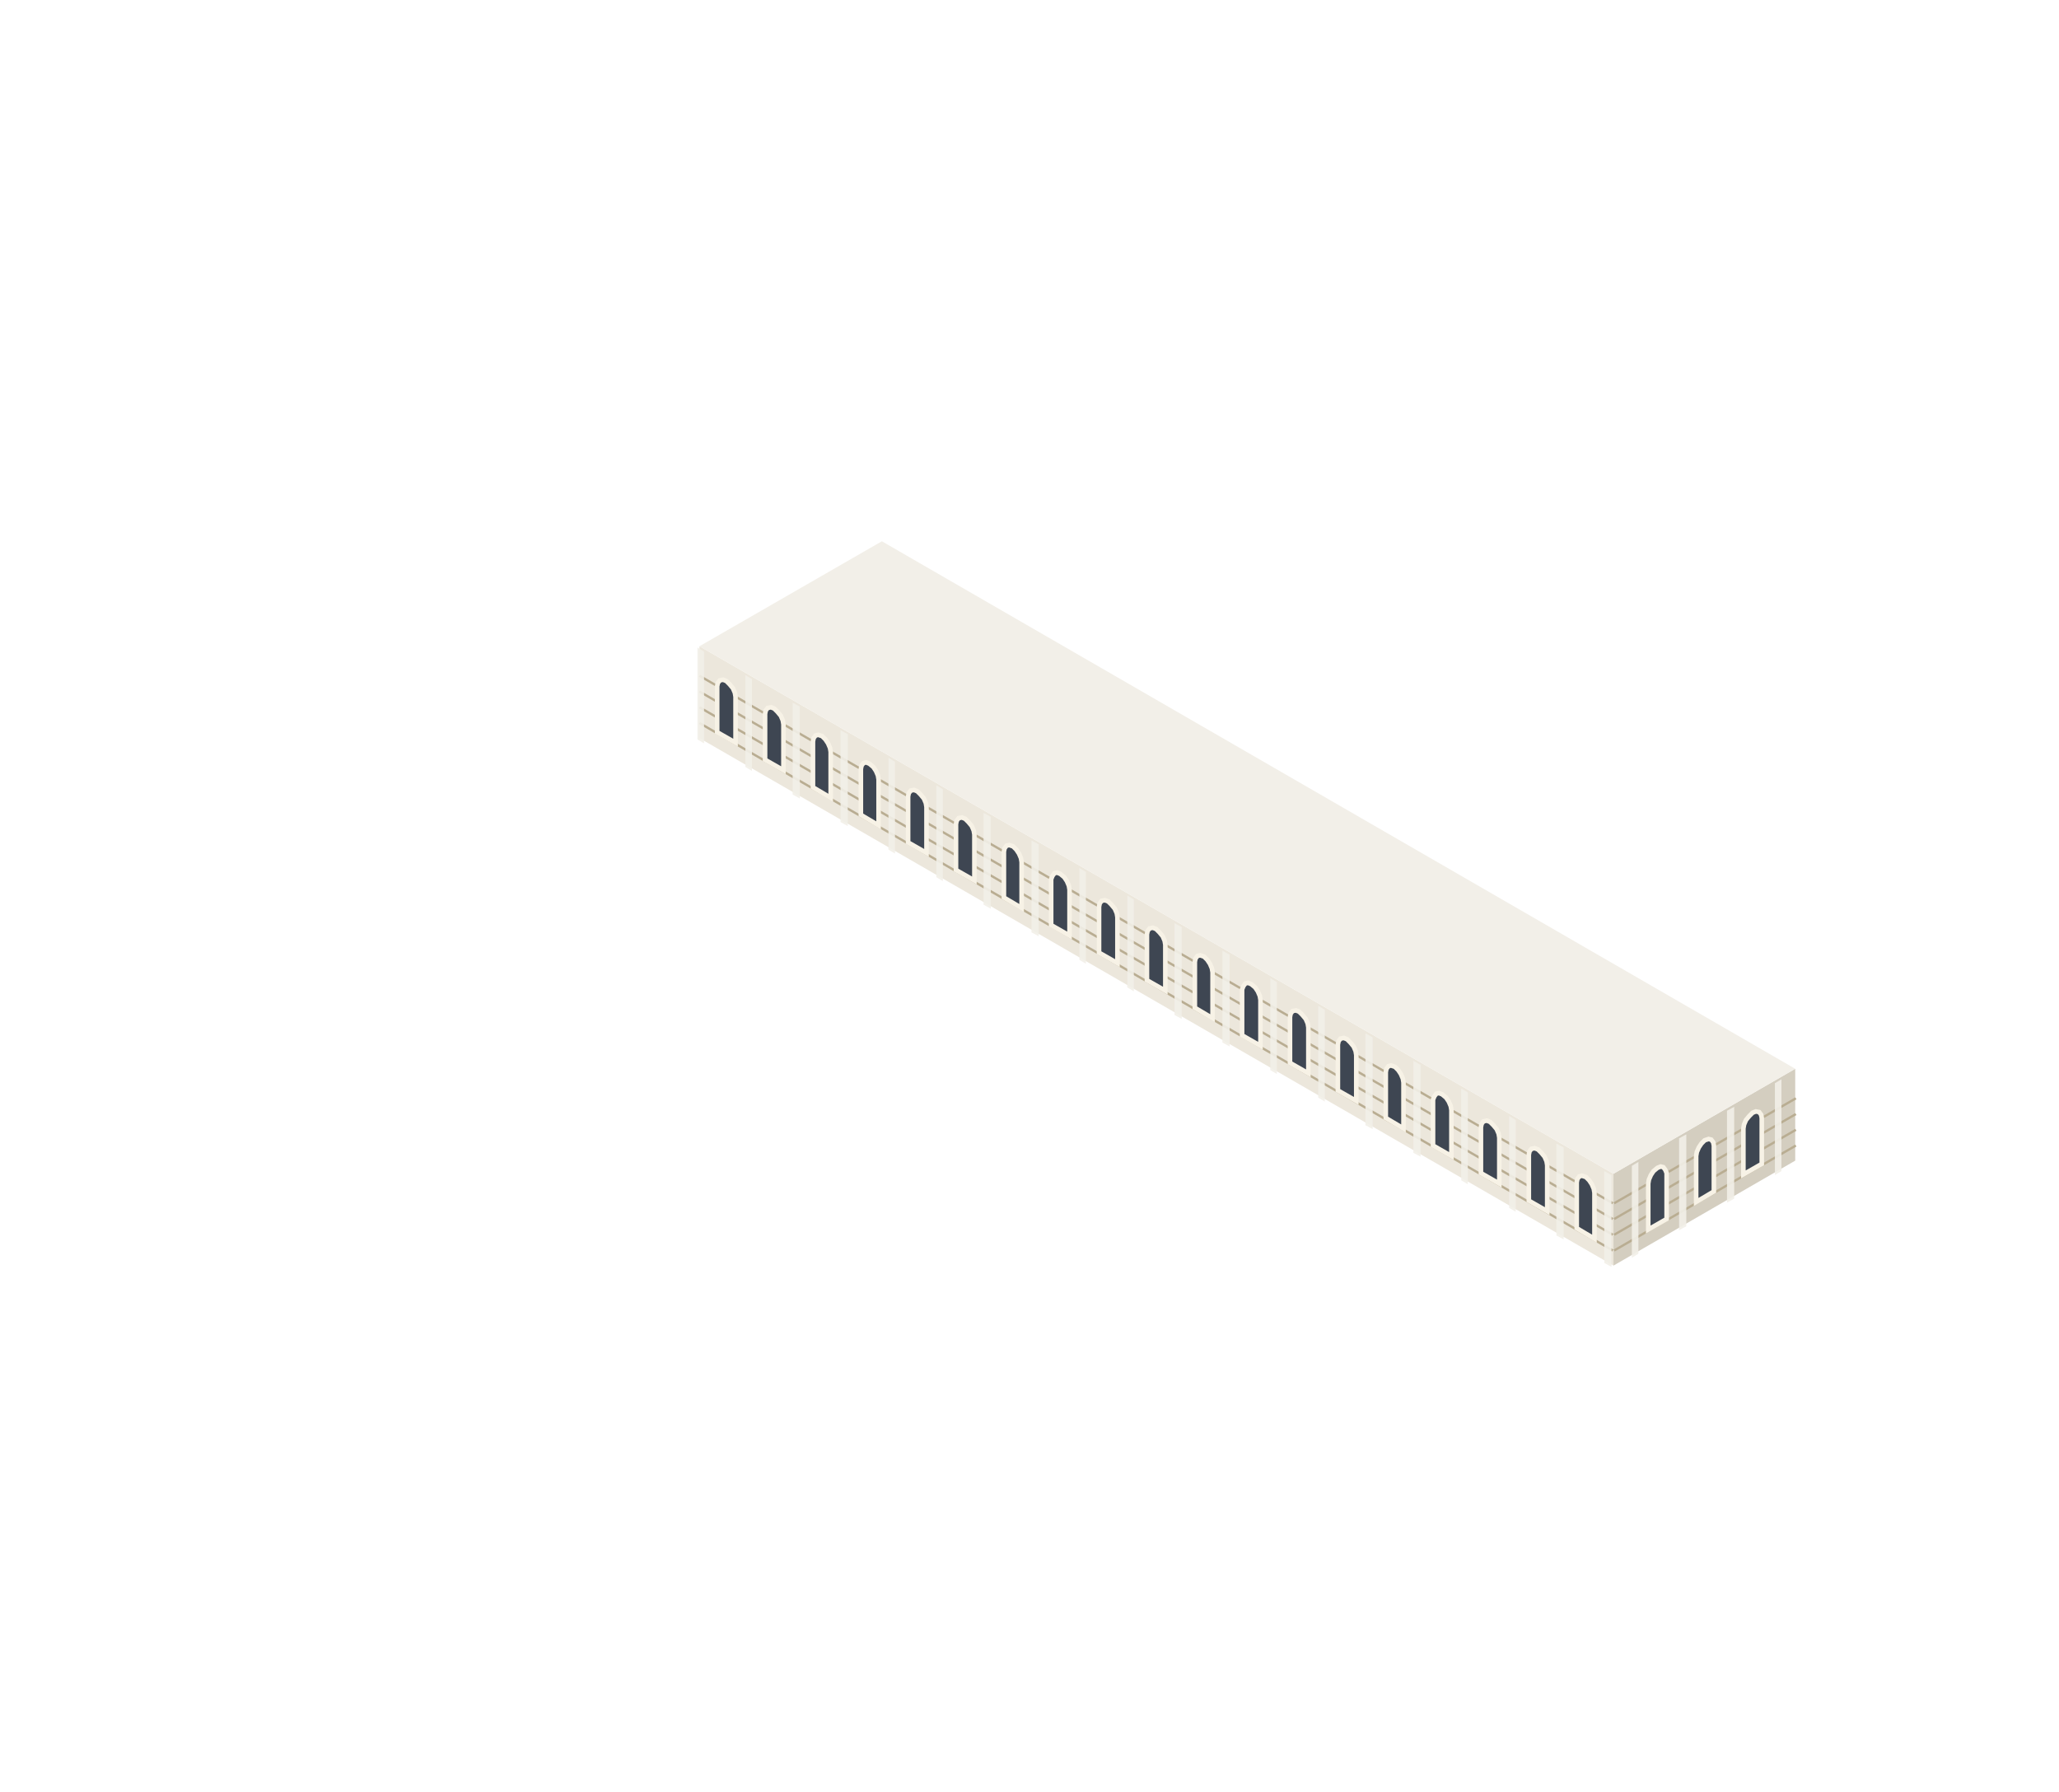
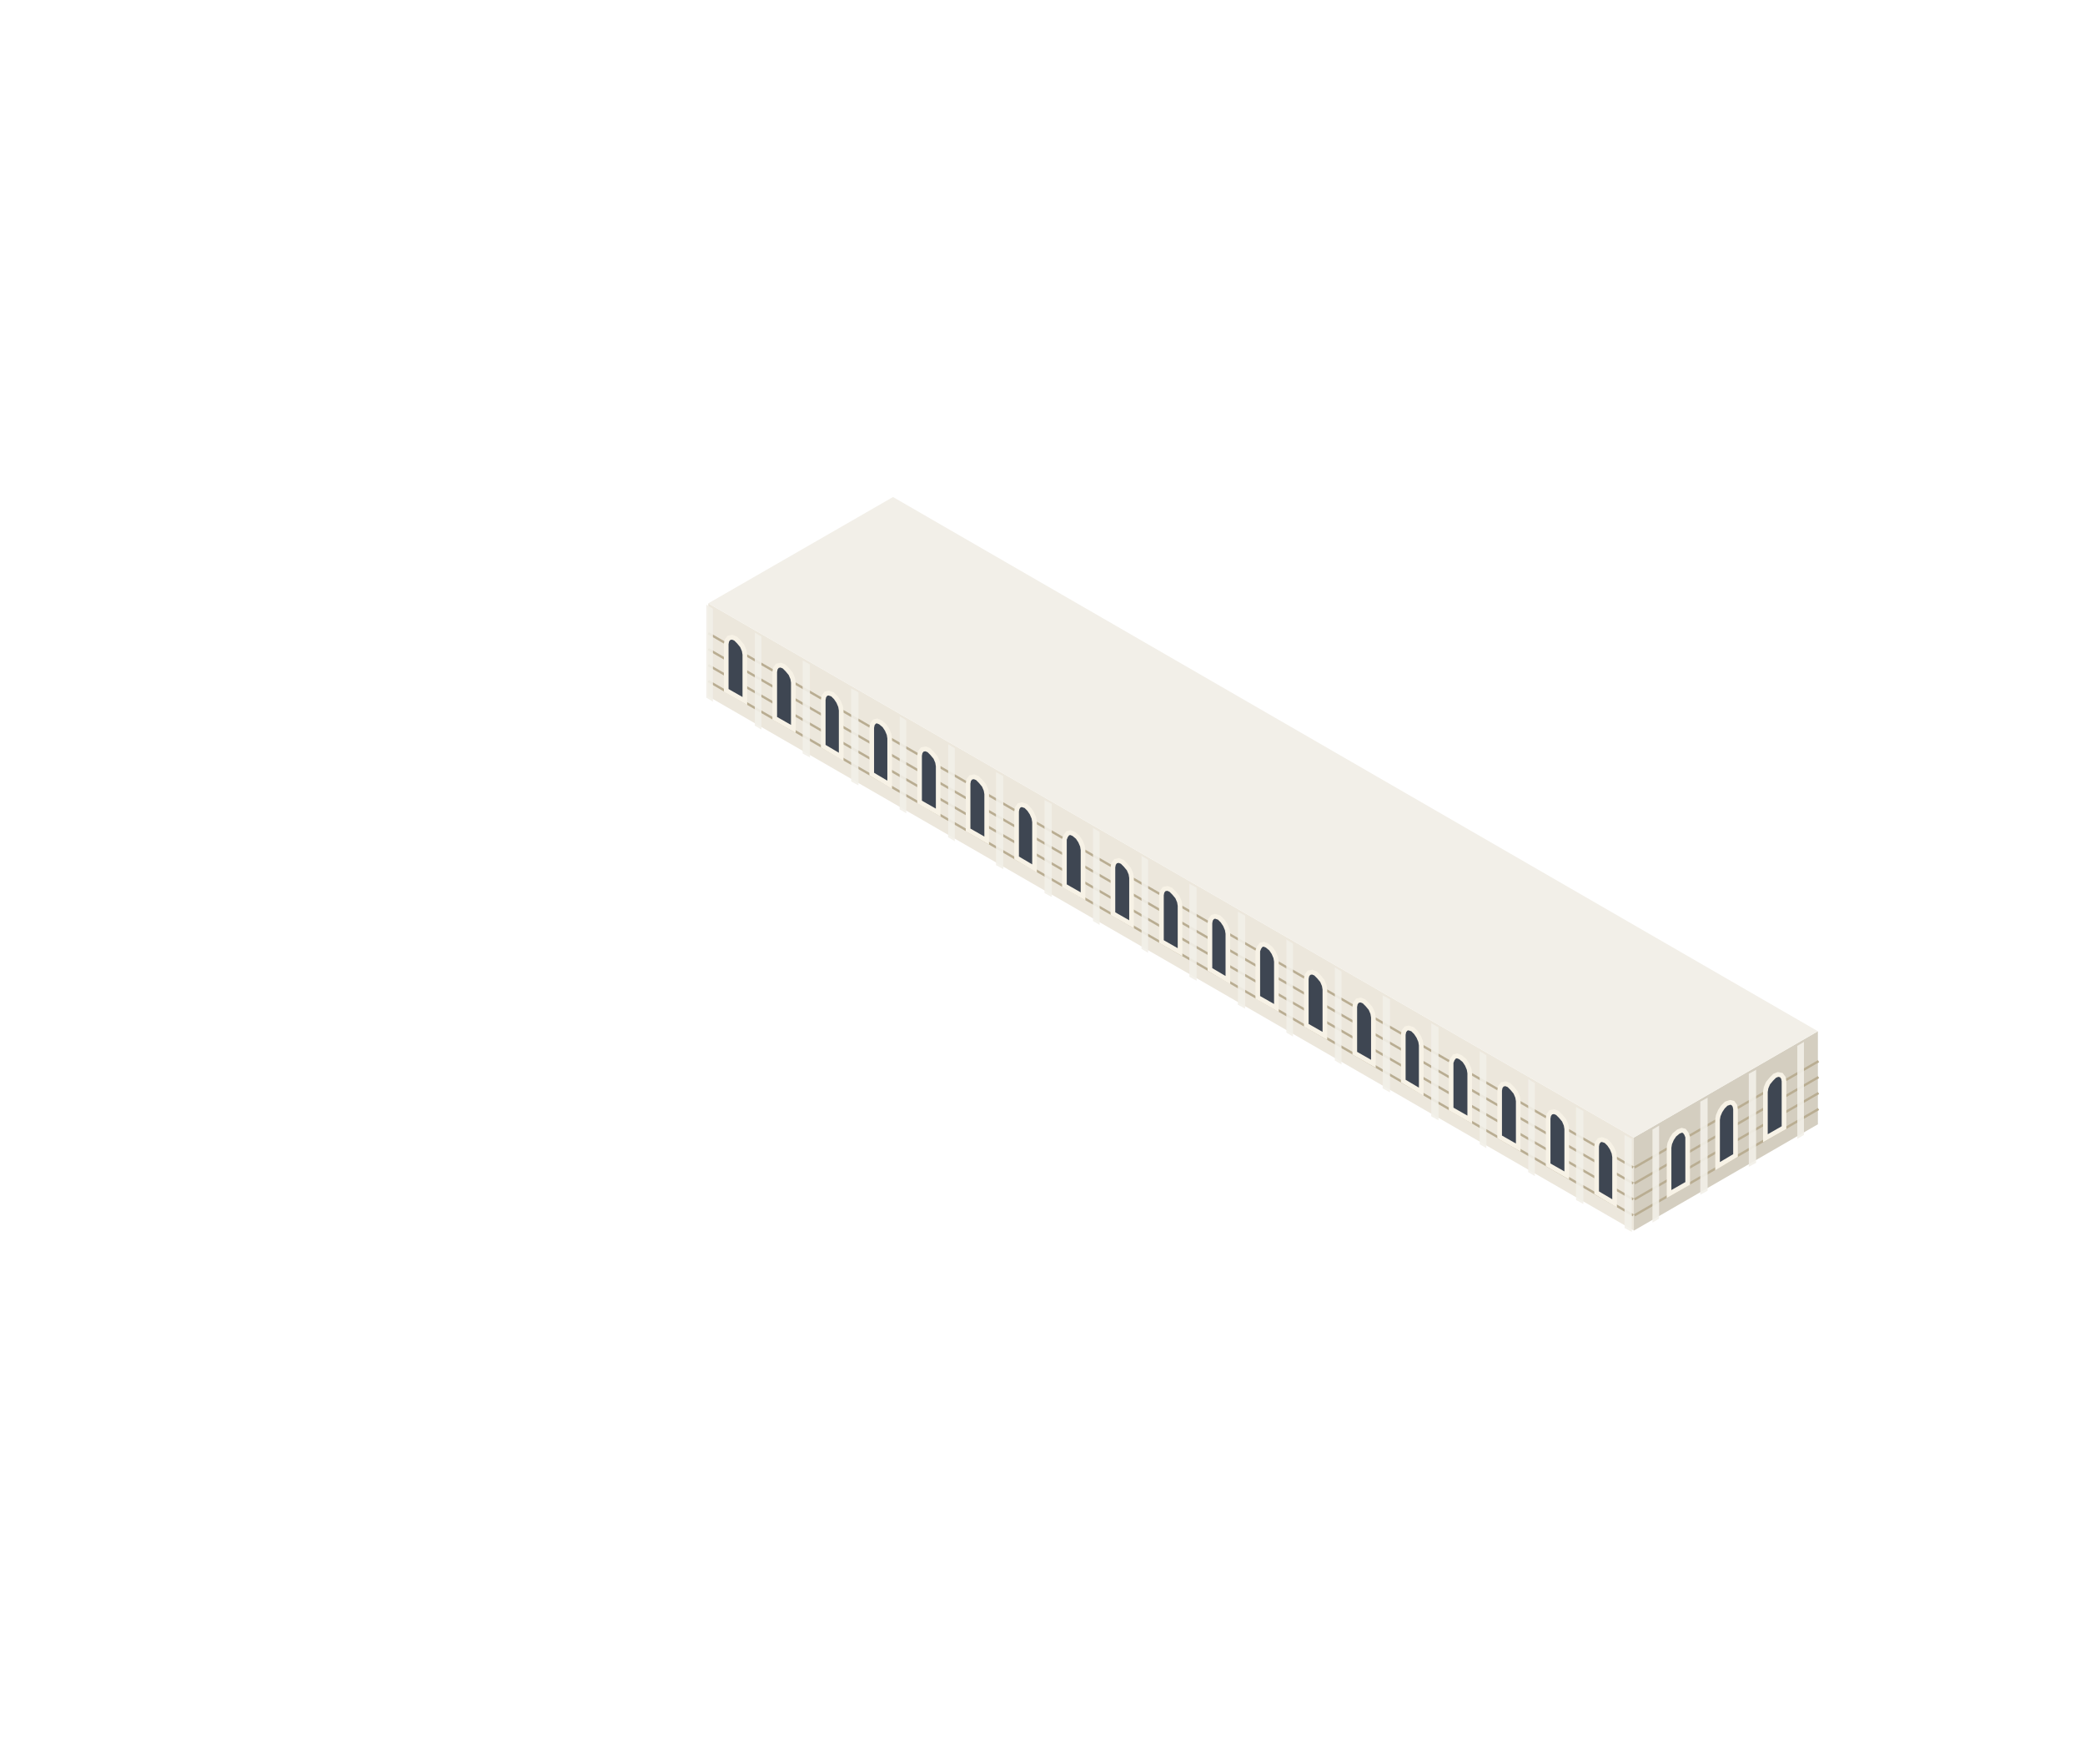
- <svg xmlns="http://www.w3.org/2000/svg" viewBox="7.5 -4.4 313.8 273.1" width="627.6" height="546.2">
+ <svg xmlns="http://www.w3.org/2000/svg" viewBox="7.5 3.3 313.8 265.4" width="627.6" height="530.8">
  <defs>
    <linearGradient id="iso-glass-l" x1="0" y1="0" x2="0" y2="1">
      <stop offset="0" stop-color="#B9D2EA" />
      <stop offset="1" stop-color="#8FB1D4" />
    </linearGradient>
    <linearGradient id="iso-glass-r" x1="0" y1="0" x2="0" y2="1">
      <stop offset="0" stop-color="#7F9FC2" />
      <stop offset="1" stop-color="#617FA3" />
    </linearGradient>
  </defs>
  <polygon points="253.4,188.5 114.1,108.1 114.1,94.1 253.4,174.5" fill="#ECE7DC" />
  <path d="M253.3 186.2L114.1 105.8M253.3 183.8L114.1 103.4M253.3 181.4L114.1 101M253.3 179L114.1 98.6" stroke="#B9AD92" stroke-width="0.35" />
  <polygon points="253.1,188.7 252,188.1 252,174.1 253.1,174.7" fill="#F2EFE8" opacity="0.9" />
  <polygon points="245.8,184.5 244.7,183.9 244.7,169.9 245.8,170.5" fill="#F2EFE8" opacity="0.9" />
  <polygon points="238.5,180.3 237.5,179.7 237.5,165.7 238.5,166.3" fill="#F2EFE8" opacity="0.9" />
  <polygon points="231.2,176.1 230.2,175.5 230.2,161.5 231.2,162.1" fill="#F2EFE8" opacity="0.9" />
  <polygon points="224,171.9 222.9,171.3 222.9,157.3 224,157.9" fill="#F2EFE8" opacity="0.9" />
  <polygon points="216.7,167.7 215.6,167.1 215.6,153.1 216.7,153.7" fill="#F2EFE8" opacity="0.9" />
  <polygon points="209.4,163.5 208.4,162.9 208.4,148.9 209.4,149.5" fill="#F2EFE8" opacity="0.9" />
  <polygon points="202.1,159.3 201.1,158.7 201.1,144.7 202.1,145.3" fill="#F2EFE8" opacity="0.9" />
  <polygon points="194.9,155.1 193.8,154.5 193.8,140.5 194.9,141.1" fill="#F2EFE8" opacity="0.9" />
  <polygon points="187.6,150.9 186.5,150.3 186.5,136.3 187.6,136.9" fill="#F2EFE8" opacity="0.9" />
  <polygon points="180.3,146.7 179.3,146.1 179.3,132.1 180.3,132.7" fill="#F2EFE8" opacity="0.9" />
  <polygon points="173,142.5 172,141.9 172,127.9 173,128.5" fill="#F2EFE8" opacity="0.9" />
  <polygon points="165.8,138.3 164.7,137.7 164.7,123.7 165.8,124.3" fill="#F2EFE8" opacity="0.9" />
  <polygon points="158.5,134.1 157.4,133.5 157.4,119.5 158.5,120.1" fill="#F2EFE8" opacity="0.9" />
  <polygon points="151.2,129.9 150.2,129.3 150.2,115.3 151.2,115.9" fill="#F2EFE8" opacity="0.9" />
  <polygon points="143.9,125.7 142.9,125.1 142.9,111.1 143.9,111.7" fill="#F2EFE8" opacity="0.9" />
  <polygon points="136.7,121.5 135.6,120.9 135.6,106.9 136.7,107.5" fill="#F2EFE8" opacity="0.9" />
  <polygon points="129.4,117.3 128.3,116.7 128.3,102.7 129.4,103.3" fill="#F2EFE8" opacity="0.9" />
  <polygon points="122.1,113.1 121.1,112.5 121.1,98.5 122.1,99.1" fill="#F2EFE8" opacity="0.9" />
  <polygon points="114.8,108.9 113.8,108.3 113.8,94.3 114.8,94.9" fill="#F2EFE8" opacity="0.9" />
  <polygon points="250.5,184.4 247.8,182.8 247.8,175.8 247.9,175.3 248.2,174.9 248.6,174.8 249.2,175 249.7,175.5 250.1,176.1 250.4,176.8 250.5,177.4" fill="#3E4652" stroke="#F7F2E6" stroke-width="0.7" />
  <polygon points="243.3,180.2 240.5,178.6 240.5,171.6 240.6,171.1 240.9,170.7 241.4,170.6 241.9,170.8 242.4,171.3 242.9,171.9 243.2,172.6 243.3,173.2" fill="#3E4652" stroke="#F7F2E6" stroke-width="0.7" />
  <polygon points="236,176 233.2,174.4 233.2,167.4 233.3,166.9 233.6,166.5 234.1,166.4 234.6,166.6 235.1,167.1 235.6,167.7 235.9,168.4 236,169" fill="#3E4652" stroke="#F7F2E6" stroke-width="0.7" />
  <polygon points="228.7,171.8 225.9,170.2 225.9,163.2 226.1,162.7 226.4,162.3 226.8,162.2 227.3,162.4 227.9,162.9 228.3,163.5 228.6,164.2 228.7,164.8" fill="#3E4652" stroke="#F7F2E6" stroke-width="0.7" />
  <polygon points="221.4,167.6 218.7,166 218.7,159 218.8,158.5 219.1,158.1 219.5,158 220.1,158.2 220.6,158.7 221,159.3 221.3,160 221.4,160.6" fill="#3E4652" stroke="#F7F2E6" stroke-width="0.7" />
  <polygon points="214.2,163.4 211.4,161.8 211.4,154.8 211.5,154.3 211.8,153.9 212.3,153.8 212.8,154 213.3,154.5 213.8,155.1 214.1,155.8 214.2,156.4" fill="#3E4652" stroke="#F7F2E6" stroke-width="0.7" />
  <polygon points="206.9,159.2 204.1,157.6 204.1,150.6 204.2,150.1 204.5,149.7 205,149.6 205.5,149.8 206,150.3 206.5,150.9 206.8,151.6 206.9,152.2" fill="#3E4652" stroke="#F7F2E6" stroke-width="0.7" />
  <polygon points="199.6,155 196.8,153.4 196.8,146.4 197,145.9 197.3,145.5 197.7,145.4 198.2,145.6 198.8,146.1 199.2,146.7 199.5,147.4 199.6,148" fill="#3E4652" stroke="#F7F2E6" stroke-width="0.7" />
  <polygon points="192.3,150.8 189.6,149.2 189.6,142.2 189.7,141.7 190,141.3 190.4,141.2 191,141.4 191.5,141.9 191.9,142.5 192.2,143.2 192.3,143.8" fill="#3E4652" stroke="#F7F2E6" stroke-width="0.7" />
  <polygon points="185.1,146.6 182.3,145 182.3,138 182.4,137.5 182.7,137.1 183.2,137 183.7,137.2 184.2,137.7 184.7,138.3 185,139 185.1,139.6" fill="#3E4652" stroke="#F7F2E6" stroke-width="0.7" />
  <polygon points="177.8,142.4 175,140.8 175,133.8 175.1,133.3 175.4,132.9 175.9,132.8 176.4,133 176.9,133.5 177.4,134.1 177.7,134.8 177.8,135.4" fill="#3E4652" stroke="#F7F2E6" stroke-width="0.7" />
  <polygon points="170.5,138.2 167.7,136.6 167.7,129.6 167.9,129.1 168.2,128.7 168.6,128.6 169.1,128.8 169.7,129.3 170.1,129.9 170.4,130.6 170.5,131.2" fill="#3E4652" stroke="#F7F2E6" stroke-width="0.7" />
  <polygon points="163.2,134 160.5,132.4 160.5,125.4 160.6,124.9 160.9,124.5 161.3,124.4 161.9,124.6 162.4,125.1 162.8,125.7 163.1,126.4 163.2,127" fill="#3E4652" stroke="#F7F2E6" stroke-width="0.7" />
  <polygon points="156,129.8 153.2,128.2 153.2,121.2 153.3,120.7 153.6,120.3 154.1,120.2 154.6,120.4 155.1,120.9 155.6,121.5 155.9,122.2 156,122.8" fill="#3E4652" stroke="#F7F2E6" stroke-width="0.7" />
  <polygon points="148.7,125.6 145.9,124 145.9,117 146,116.5 146.3,116.1 146.8,116 147.3,116.2 147.8,116.7 148.3,117.3 148.6,118 148.7,118.6" fill="#3E4652" stroke="#F7F2E6" stroke-width="0.7" />
  <polygon points="141.4,121.4 138.7,119.8 138.7,112.8 138.8,112.3 139.1,111.9 139.5,111.8 140,112 140.6,112.5 141,113.1 141.3,113.8 141.4,114.4" fill="#3E4652" stroke="#F7F2E6" stroke-width="0.7" />
  <polygon points="134.1,117.2 131.4,115.6 131.4,108.6 131.5,108.1 131.8,107.7 132.2,107.6 132.8,107.8 133.3,108.3 133.7,108.9 134,109.6 134.1,110.2" fill="#3E4652" stroke="#F7F2E6" stroke-width="0.7" />
  <polygon points="126.9,113 124.1,111.4 124.1,104.4 124.2,103.9 124.5,103.5 125,103.4 125.5,103.6 126,104.1 126.5,104.7 126.8,105.4 126.9,106" fill="#3E4652" stroke="#F7F2E6" stroke-width="0.7" />
  <polygon points="119.6,108.8 116.8,107.2 116.8,100.2 116.9,99.7 117.2,99.3 117.7,99.2 118.2,99.4 118.7,99.9 119.2,100.5 119.5,101.2 119.6,101.8" fill="#3E4652" stroke="#F7F2E6" stroke-width="0.7" />
  <polygon points="281.1,172.5 253.4,188.5 253.4,174.5 281.1,158.5" fill="#D4CEC0" />
  <path d="M281.2 170.2L253.5 186.2M281.2 167.8L253.5 183.8M281.2 165.4L253.5 181.4M281.2 163L253.5 179" stroke="#B9AD92" stroke-width="0.35" />
  <polygon points="279,174.1 278,174.7 278,160.7 279,160.1" fill="#F2EFE8" opacity="0.9" />
  <polygon points="271.8,178.3 270.7,178.9 270.7,164.9 271.8,164.3" fill="#F2EFE8" opacity="0.9" />
  <polygon points="264.5,182.5 263.4,183.1 263.4,169.1 264.5,168.5" fill="#F2EFE8" opacity="0.9" />
  <polygon points="257.2,186.7 256.2,187.3 256.2,173.3 257.2,172.7" fill="#F2EFE8" opacity="0.9" />
  <polygon points="276,173 273.2,174.6 273.2,167.6 273.3,167 273.6,166.3 274.1,165.7 274.6,165.2 275.1,165 275.6,165.1 275.9,165.5 276,166" fill="#3E4652" stroke="#F7F2E6" stroke-width="0.7" />
  <polygon points="268.7,177.2 266,178.8 266,171.8 266.1,171.2 266.4,170.5 266.8,169.9 267.3,169.4 267.9,169.2 268.3,169.3 268.6,169.7 268.7,170.2" fill="#3E4652" stroke="#F7F2E6" stroke-width="0.7" />
  <polygon points="261.5,181.4 258.7,183 258.7,176 258.8,175.4 259.1,174.7 259.5,174.1 260.1,173.6 260.6,173.4 261,173.5 261.3,173.9 261.5,174.4" fill="#3E4652" stroke="#F7F2E6" stroke-width="0.7" />
  <polygon points="114.1,94.1 141.9,78.1 281.1,158.5 253.4,174.5" fill="#F2EFE8" />
</svg>
